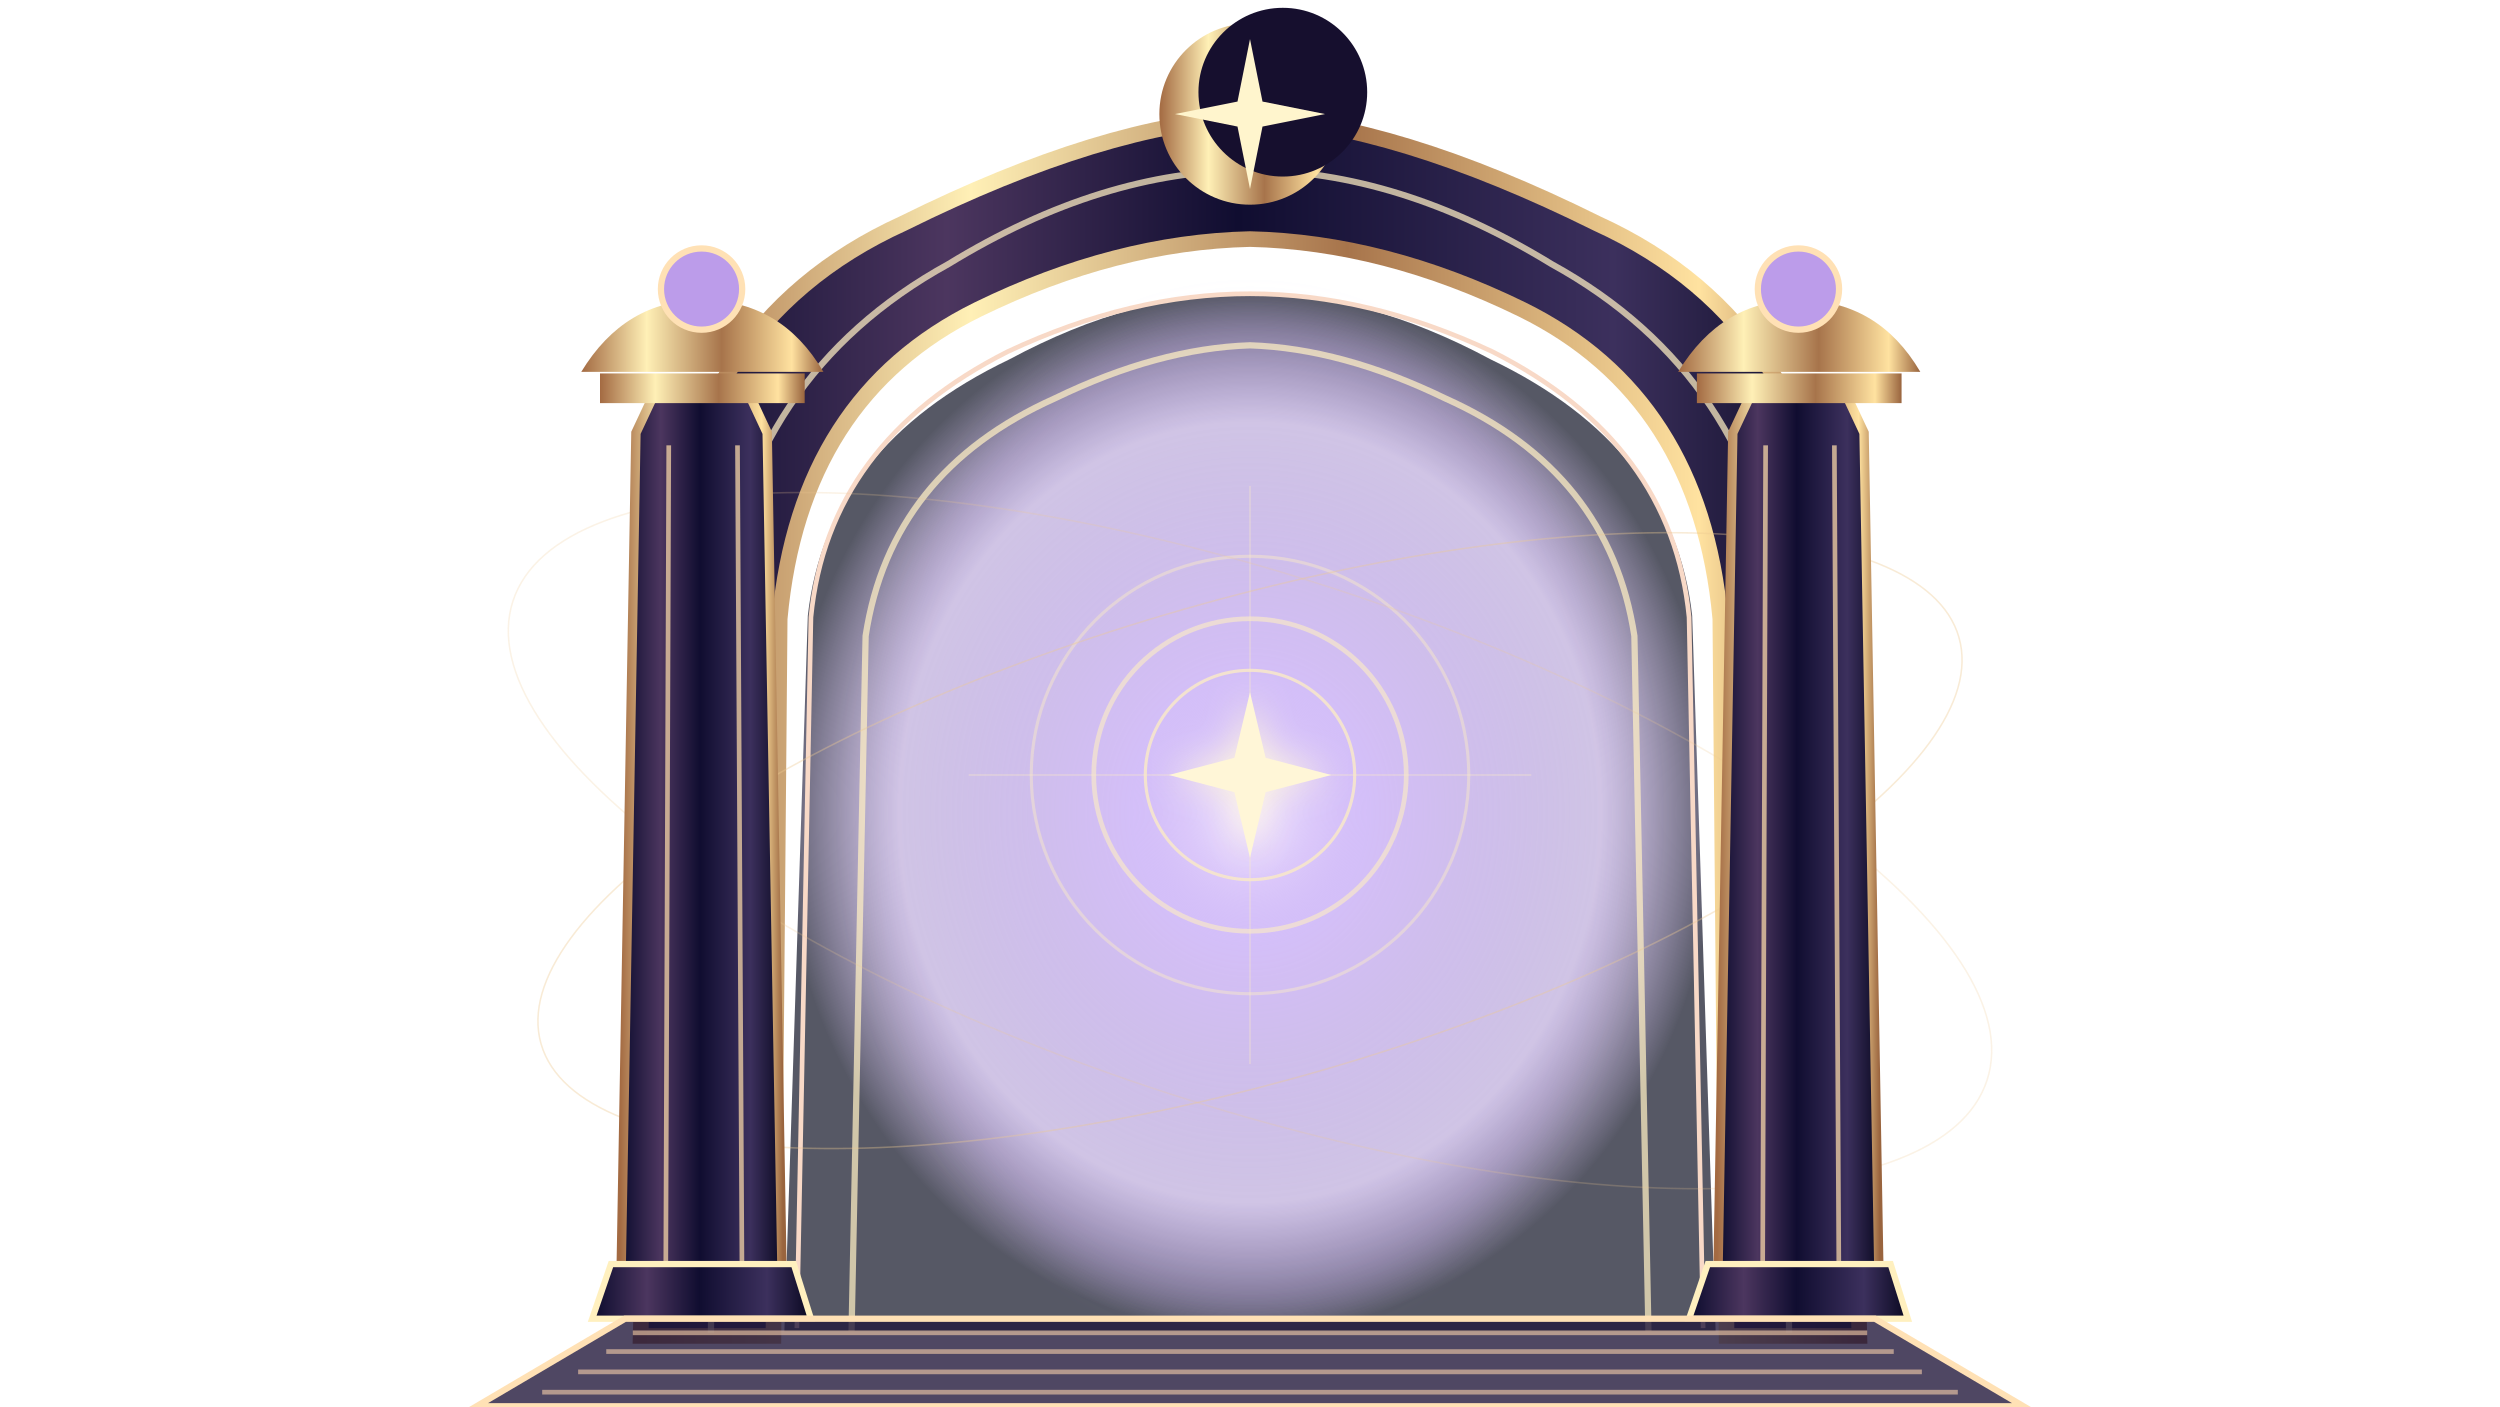
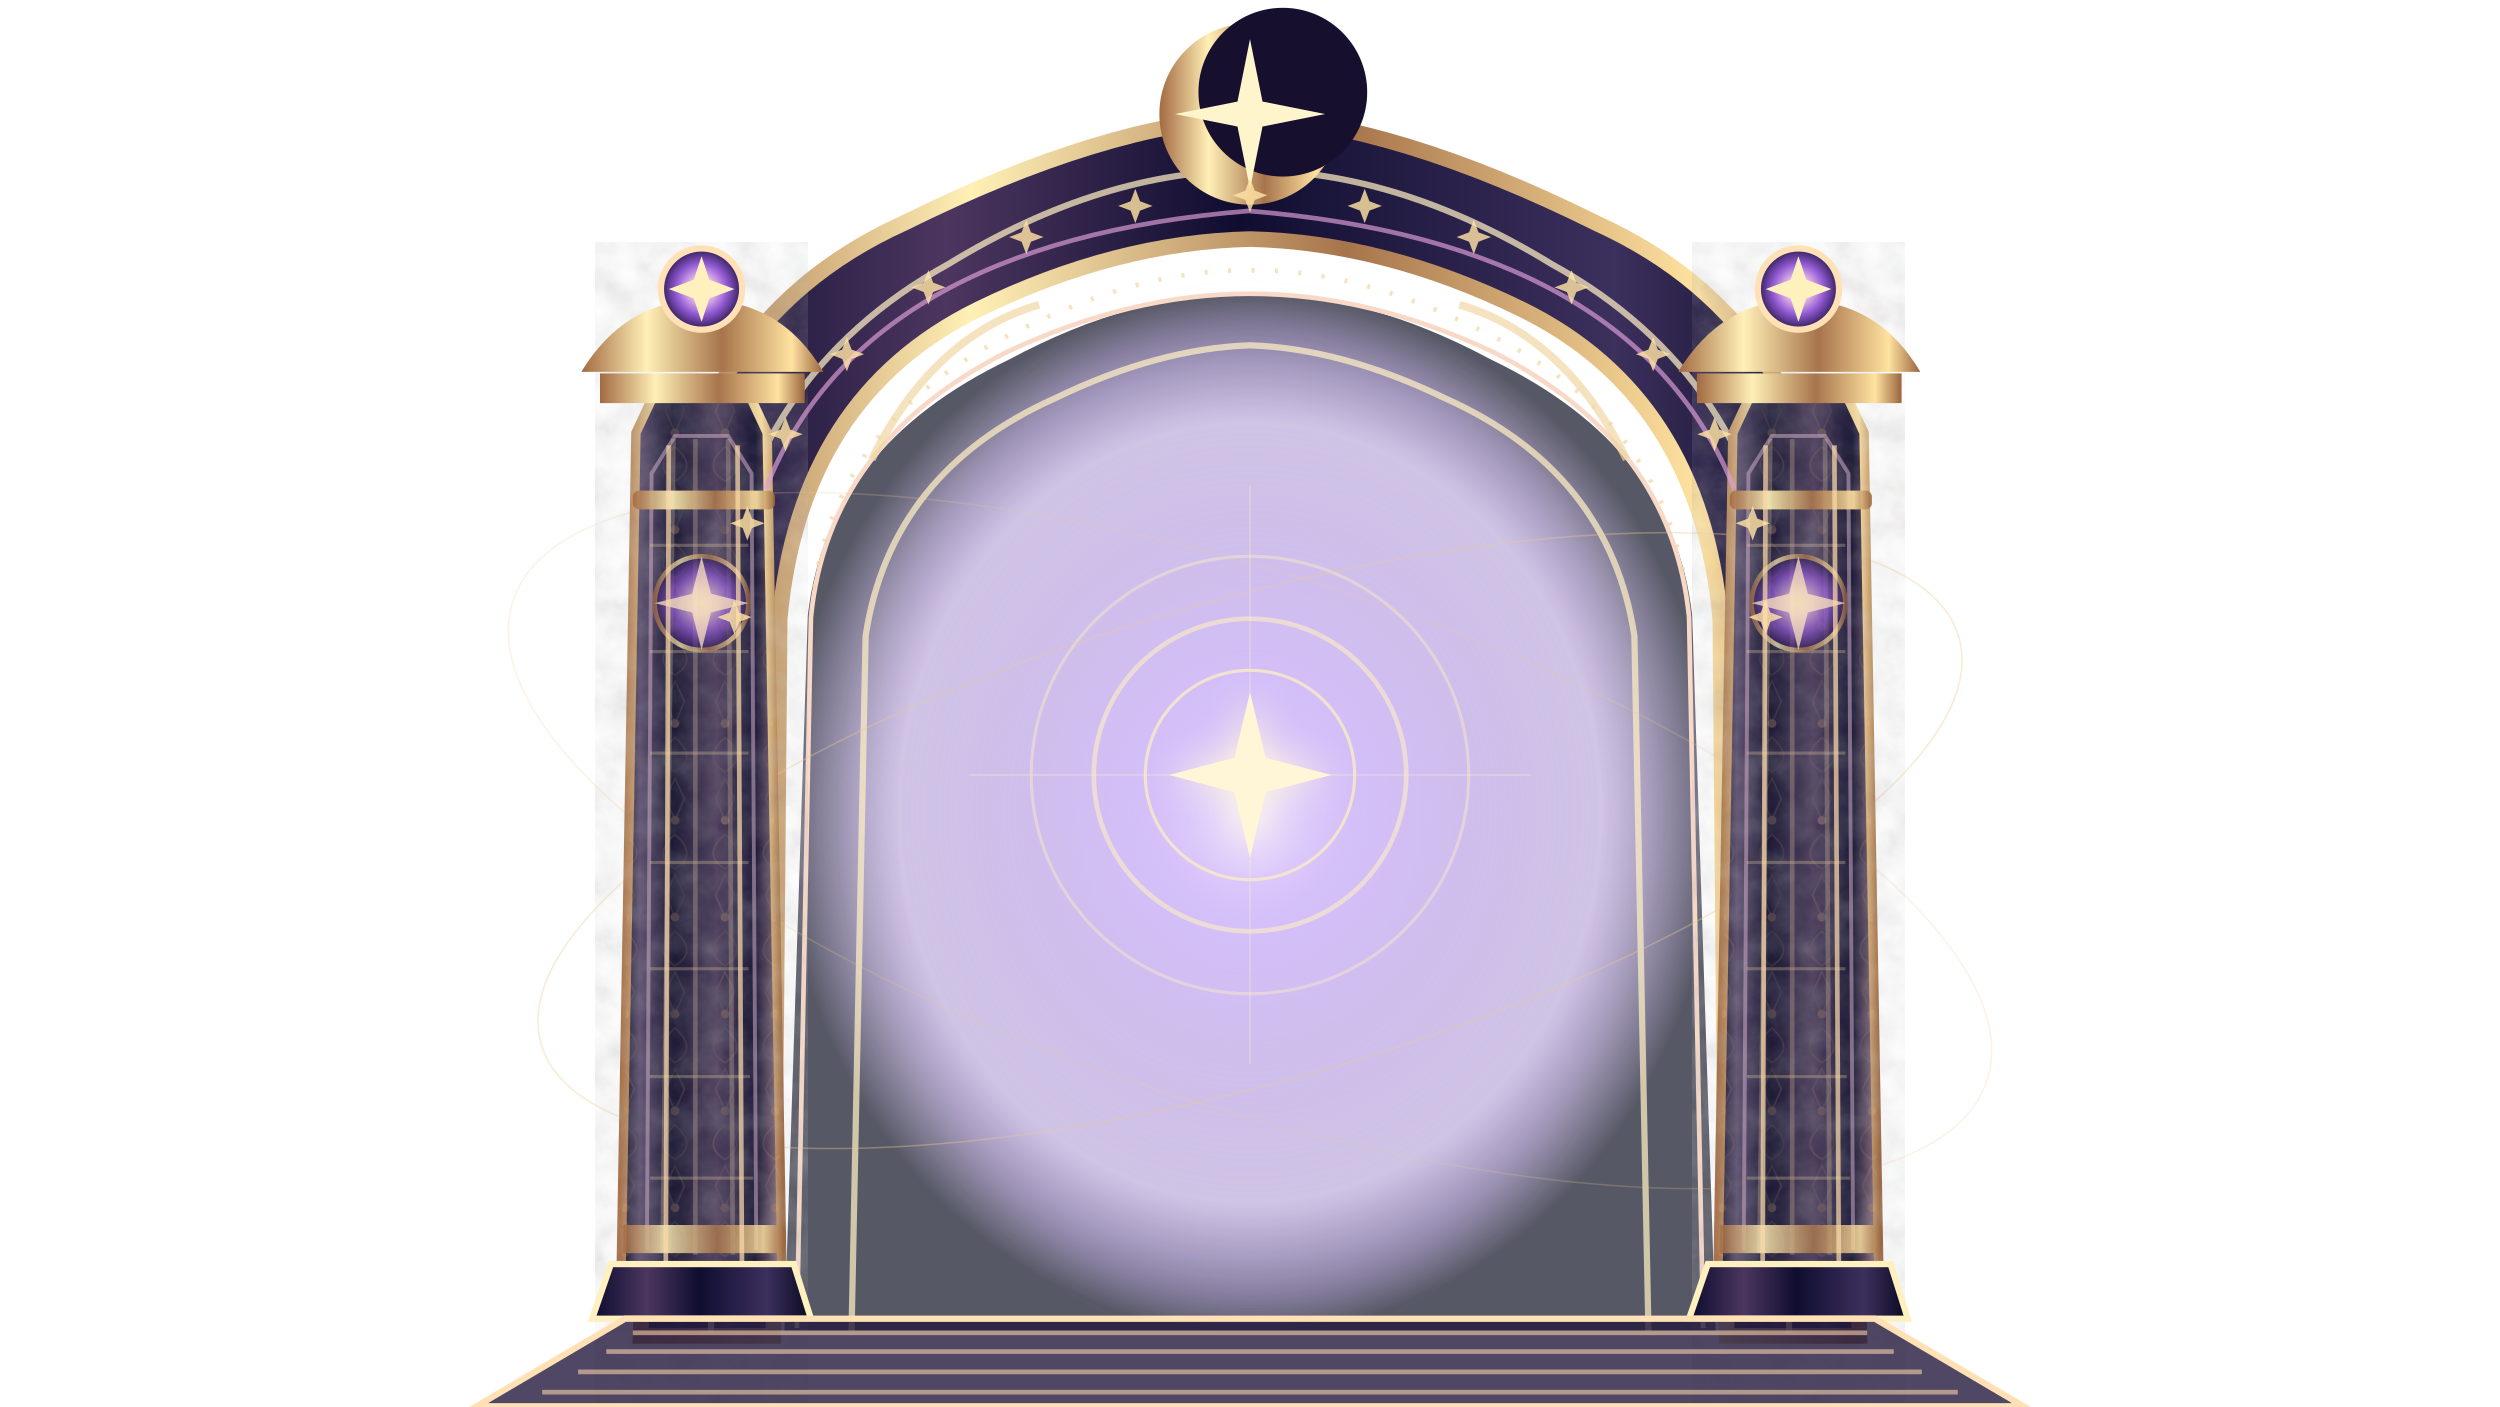
<svg xmlns="http://www.w3.org/2000/svg" width="1600" height="900" viewBox="0 0 1600 900">
  <defs>
    <linearGradient id="stone">
      <stop stop-color="#0b0b2d" />
      <stop offset=".25" stop-color="#4c365f" />
      <stop offset=".49" stop-color="#100d30" />
      <stop offset=".8" stop-color="#3c305d" />
      <stop offset="1" stop-color="#090820" />
    </linearGradient>
    <linearGradient id="gold">
      <stop stop-color="#a36a42" />
      <stop offset=".27" stop-color="#fff0b6" />
      <stop offset=".58" stop-color="#a7744b" />
      <stop offset=".87" stop-color="#ffe2a0" />
      <stop offset="1" stop-color="#99643e" />
    </linearGradient>
    <radialGradient id="portal">
      <stop stop-color="#fbf1ff" stop-opacity=".8" />
      <stop offset=".25" stop-color="#a175ed" stop-opacity=".42" />
      <stop offset=".75" stop-color="#4e2b8c" stop-opacity=".25" />
      <stop offset="1" stop-color="#06091c" stop-opacity=".68" />
    </radialGradient>
    <filter id="blur">
      <feGaussianBlur stdDeviation="11" />
    </filter>
+     <pattern id="carved" patternUnits="userSpaceOnUse" width="32" height="62">
+       <path d="M16 2 L22 15 L16 29 L10 15Z M16 38 Q31 51 16 60 Q1 51 16 38Z" fill="none" stroke="#eed3a0" stroke-width="1.1" stroke-opacity=".51" />
+       <circle cx="16" cy="29" r="2.8" fill="#ffd9a9" />
+     </pattern>
+     <filter id="marble" x="-15%" y="-15%" width="130%" height="130%">
+       <feTurbulence type="fractalNoise" baseFrequency=".052" numOctaves="4" seed="17" stitchTiles="stitch" result="grain" />
+       <feColorMatrix in="grain" type="saturate" values=".12" result="mono" />
+       <feBlend in="SourceGraphic" in2="mono" mode="multiply" />
+     </filter>
+     <linearGradient id="columnShade">
+       <stop stop-color="#08091e" />
+       <stop offset=".12" stop-color="#56496a" />
+       <stop offset=".32" stop-color="#100d2b" />
+       <stop offset=".59" stop-color="#463757" />
+       <stop offset=".83" stop-color="#0e0c2c" />
+       <stop offset="1" stop-color="#9c7b89" />
+     </linearGradient>
+     <radialGradient id="runestone">
+       <stop stop-color="#fff5d2" />
+       <stop offset=".27" stop-color="#efc4eb" />
+       <stop offset=".63" stop-color="#915ad3" />
+       <stop offset="1" stop-color="#2d1a52" />
+     </radialGradient>
  </defs>
  <path d="M502 852 L517 394 Q529 286 646 230 Q726 187 800 188 Q874 187 954 230 Q1071 286 1083 394 L1098 852Z" fill="url(#portal)" />
  <ellipse cx="800" cy="522" rx="244" ry="322" fill="#b990ff" opacity=".11" filter="url(#blur)" />
  <path d="M410 855 L422 385 Q435 208 578 143 Q707 79 800 75 Q893 79 1022 143 Q1165 208 1178 385 L1190 855 L1105 855 L1101 396 Q1088 254 974 198 Q886 155 800 153 Q714 155 626 198 Q512 254 499 396 L495 855Z" fill="url(#stone)" stroke="url(#gold)" stroke-width="10" />
  <path d="M455 853 L459 390 Q478 240 607 169 Q705 109 800 109 Q895 109 993 169 Q1122 240 1141 390 L1145 853 M545 852 L554 407 Q570 302 675 255 Q741 223 800 221 Q859 223 925 255 Q1030 302 1046 407 L1055 852" fill="none" stroke="#fff0c4" stroke-opacity=".72" stroke-width="4" />
  <path d="M510 850 L519 395 Q530 283 645 225 Q724 188 800 188 Q876 188 955 225 Q1070 283 1081 395 L1090 850" stroke="#f8d9c7" stroke-width="3" fill="none" />
  <g transform="translate(800 73)">
    <circle r="58" fill="url(#gold)" />
    <circle cx="21" cy="-14" r="54" fill="#160f2e" />
    <path d="M0 -48 L8 -8 L48 0 L8 8 L0 48 L-8 8 L-48 0 L-8 -8Z" fill="#fff5cd" />
  </g>
  <g transform="translate(800 496)" fill="none" stroke="#f9e9c8">
    <circle r="140" opacity=".47" stroke-width="2" />
    <circle r="100" opacity=".67" stroke-width="3" />
    <circle r="67" opacity=".84" stroke-width="2" />
    <path d="M0 -185 V185 M-180 0 H180" opacity=".4" />
  </g>
  <path d="M800 443 L810 485 L852 496 L810 507 L800 549 L790 507 L748 496 L790 485Z" fill="#fff7db" filter="url(#blur)" opacity=".95" />
  <path d="M800 443 L810 485 L852 496 L810 507 L800 549 L790 507 L748 496 L790 485Z" fill="#fff6d7" />
  <g stroke="#edc88f" fill="none">
    <ellipse cx="800" cy="538" rx="472" ry="154" transform="rotate(-16 800 538)" opacity=".37" />
    <ellipse cx="800" cy="538" rx="496" ry="170" transform="rotate(18 800 538)" opacity=".23" />
  </g>
  <g id="pillar">
-     <path d="M397 843 L407 277 L422 245 L476 245 L491 277 L501 843Z" fill="url(#stone)" stroke="url(#gold)" stroke-width="6" />
+     <path d="M397 843 L407 277 L422 245 L476 245 L491 277 L501 843Z" fill="url(#columnShade)" stroke="url(#gold)" stroke-width="6" />
+     <path d="M397 843 L407 277 L422 245 L476 245 L491 277 L501 843Z" fill="url(#carved)" opacity=".30" filter="url(#marble)" />
+     <path d="M414 800 L417 303 L432 279 L466 279 L481 303 L484 800" fill="none" stroke="#c7a3bd" stroke-width="2.5" opacity=".58" />
+     <path d="M413 810 H481 M416 754 H482 M416 689 H480 M416 620 H479 M416 552 H479 M416 482 H479 M416 417 H479 M416 349 H479" stroke="#f5daa4" stroke-opacity=".27" stroke-width="2" />
+     <path d="M424 802 L431 281 M445 803 L445 281 M469 803 L466 281" stroke="#d0b49c" stroke-opacity=".33" stroke-width="3" />
+     <rect x="405" y="314" width="91" height="12" rx="4" fill="url(#gold)" opacity=".9" />
+     <rect x="399" y="784" width="103" height="18" fill="url(#gold)" opacity=".82" />
+     <circle cx="449" cy="386" r="30" fill="url(#runestone)" opacity=".7" stroke="url(#gold)" stroke-width="3" />
+     <path d="M449 356 L455 380 L479 386 L455 392 L449 416 L443 392 L419 386 L443 380Z" fill="#ffe8be" opacity=".72" />
    <path d="M426 839 L428 285 M475 839 L472 285" stroke="#f9d8a9" opacity=".73" stroke-width="3" />
    <path d="M379 844 H519 L508 809 H391Z" fill="url(#stone)" stroke="#fff0bf" stroke-width="4" />
    <path d="M384 258 H515 V239 H384Z" fill="url(#gold)" />
    <path d="M372 238 Q400 192 449 192 Q500 192 527 238Z" fill="url(#gold)" />
-     <circle cx="449" cy="185" r="26" fill="#bc9cea" stroke="#ffe1b5" stroke-width="4" />
+     <circle cx="449" cy="185" r="26" fill="url(#runestone)" stroke="#ffe1b5" stroke-width="4" />
+     <path d="M449 164 L454 179 L470 185 L454 191 L449 206 L444 191 L428 185 L444 179Z" fill="#fff1be" />
  </g>
  <use href="#pillar" transform="translate(702 0)" />
+   <g fill="none" stroke="#f0d5a1" stroke-opacity=".67" stroke-width="3">
+     <path d="M521 376 Q538 266 651 212 Q731 172 800 173 Q869 172 949 212 Q1062 266 1079 376" stroke-dasharray="2 13" />
+     <path d="M490 313 Q552 155 799 135 Q1047 155 1110 313" stroke="#dd9ed8" stroke-opacity=".68" />
+     <path d="M558 294 Q597 215 665 195 M934 195 Q1002 215 1041 294" stroke-width="5" />
+   </g>
+   <g fill="#ffe3a3" opacity=".82">
+     <path d="M470.0 384.0 l3 8 8 3 -8 3 -3 8 -3 -8 -8 -3 8 -3 Z" />
+     <path d="M478.3 323.9 l3 8 8 3 -8 3 -3 8 -3 -8 -8 -3 8 -3 Z" />
+     <path d="M502.7 266.9 l3 8 8 3 -8 3 -3 8 -3 -8 -8 -3 8 -3 Z" />
+     <path d="M542.0 215.7 l3 8 8 3 -8 3 -3 8 -3 -8 -8 -3 8 -3 Z" />
+     <path d="M594.2 172.9 l3 8 8 3 -8 3 -3 8 -3 -8 -8 -3 8 -3 Z" />
+     <path d="M656.8 140.7 l3 8 8 3 -8 3 -3 8 -3 -8 -8 -3 8 -3 Z" />
+     <path d="M726.6 120.8 l3 8 8 3 -8 3 -3 8 -3 -8 -8 -3 8 -3 Z" />
+     <path d="M800.0 114.0 l3 8 8 3 -8 3 -3 8 -3 -8 -8 -3 8 -3 Z" />
+     <path d="M873.4 120.8 l3 8 8 3 -8 3 -3 8 -3 -8 -8 -3 8 -3 Z" />
+     <path d="M943.2 140.7 l3 8 8 3 -8 3 -3 8 -3 -8 -8 -3 8 -3 Z" />
+     <path d="M1005.8 172.9 l3 8 8 3 -8 3 -3 8 -3 -8 -8 -3 8 -3 Z" />
+     <path d="M1058.0 215.7 l3 8 8 3 -8 3 -3 8 -3 -8 -8 -3 8 -3 Z" />
+     <path d="M1097.3 266.9 l3 8 8 3 -8 3 -3 8 -3 -8 -8 -3 8 -3 Z" />
+     <path d="M1121.7 323.9 l3 8 8 3 -8 3 -3 8 -3 -8 -8 -3 8 -3 Z" />
+     <path d="M1130.0 384.0 l3 8 8 3 -8 3 -3 8 -3 -8 -8 -3 8 -3 Z" />
+   </g>
  <path d="M400 844 H1200 L1295 900 H305Z" fill="#241a3d" fill-opacity=".8" stroke="#ffe1b5" stroke-width="4" />
  <path d="M405 853 H1195 M388 865 H1212 M370 878 H1230 M347 891 H1253" stroke="#eac5a4" stroke-opacity=".65" stroke-width="3" />
</svg>
